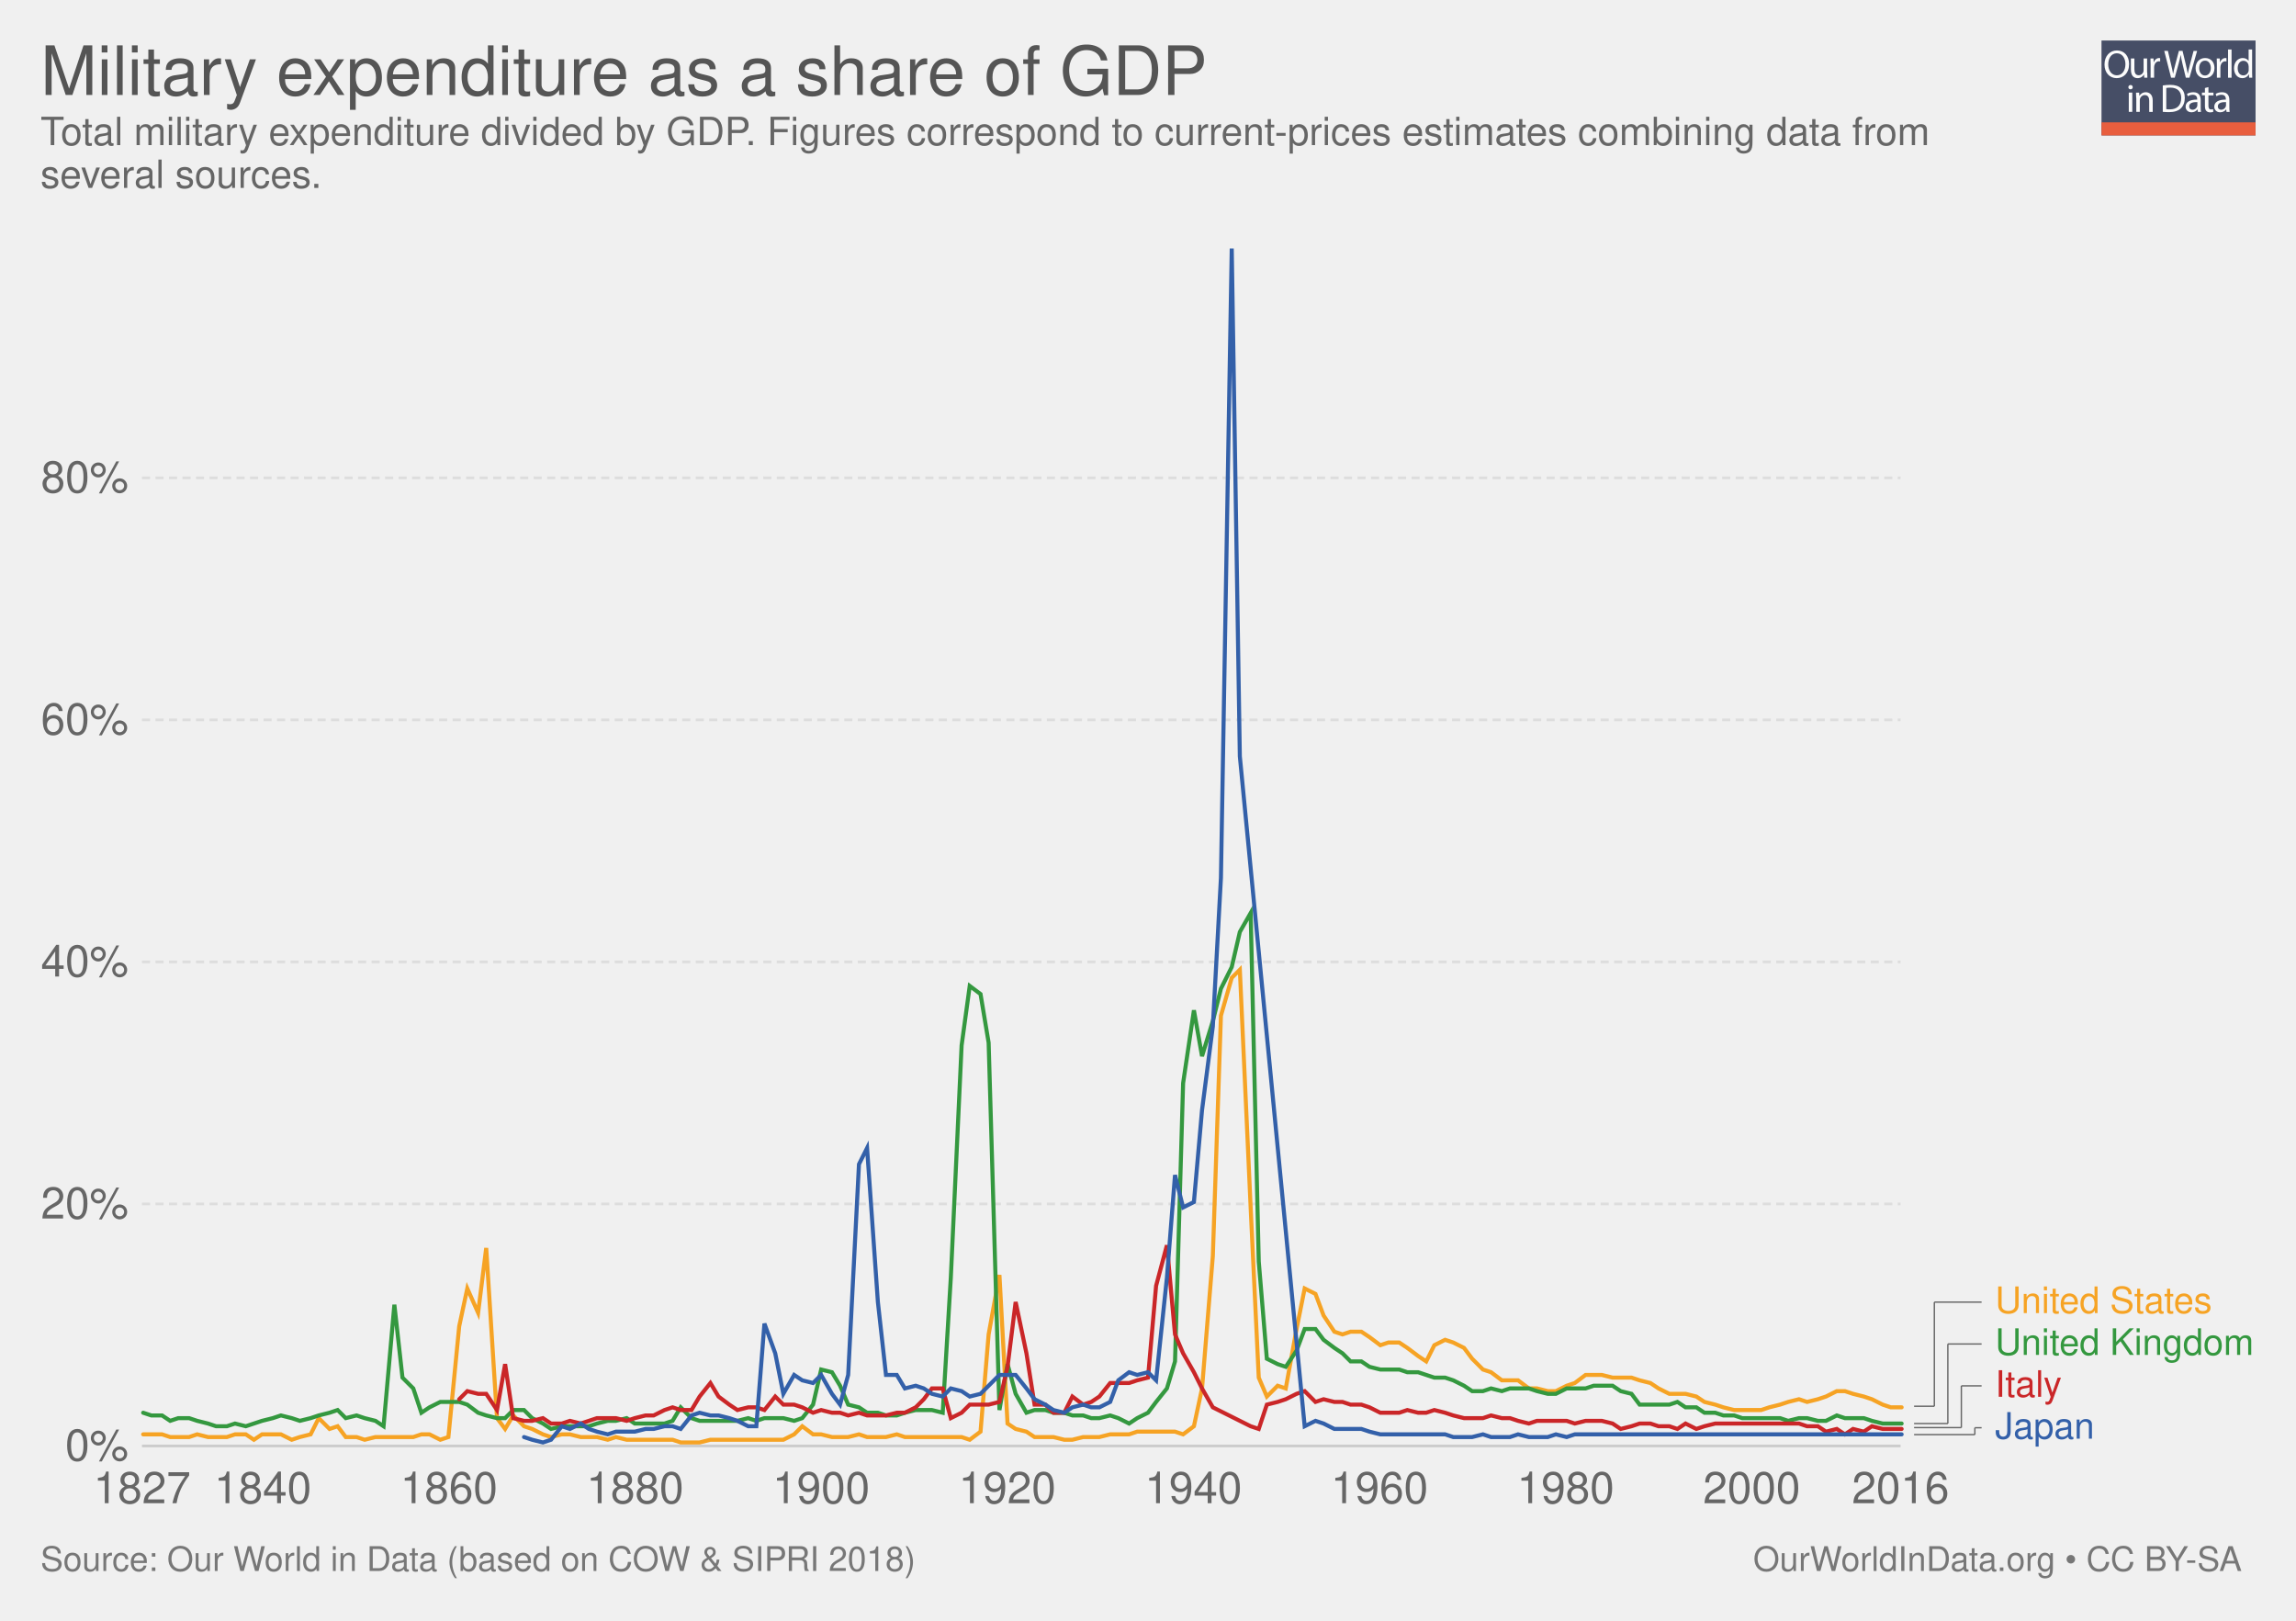
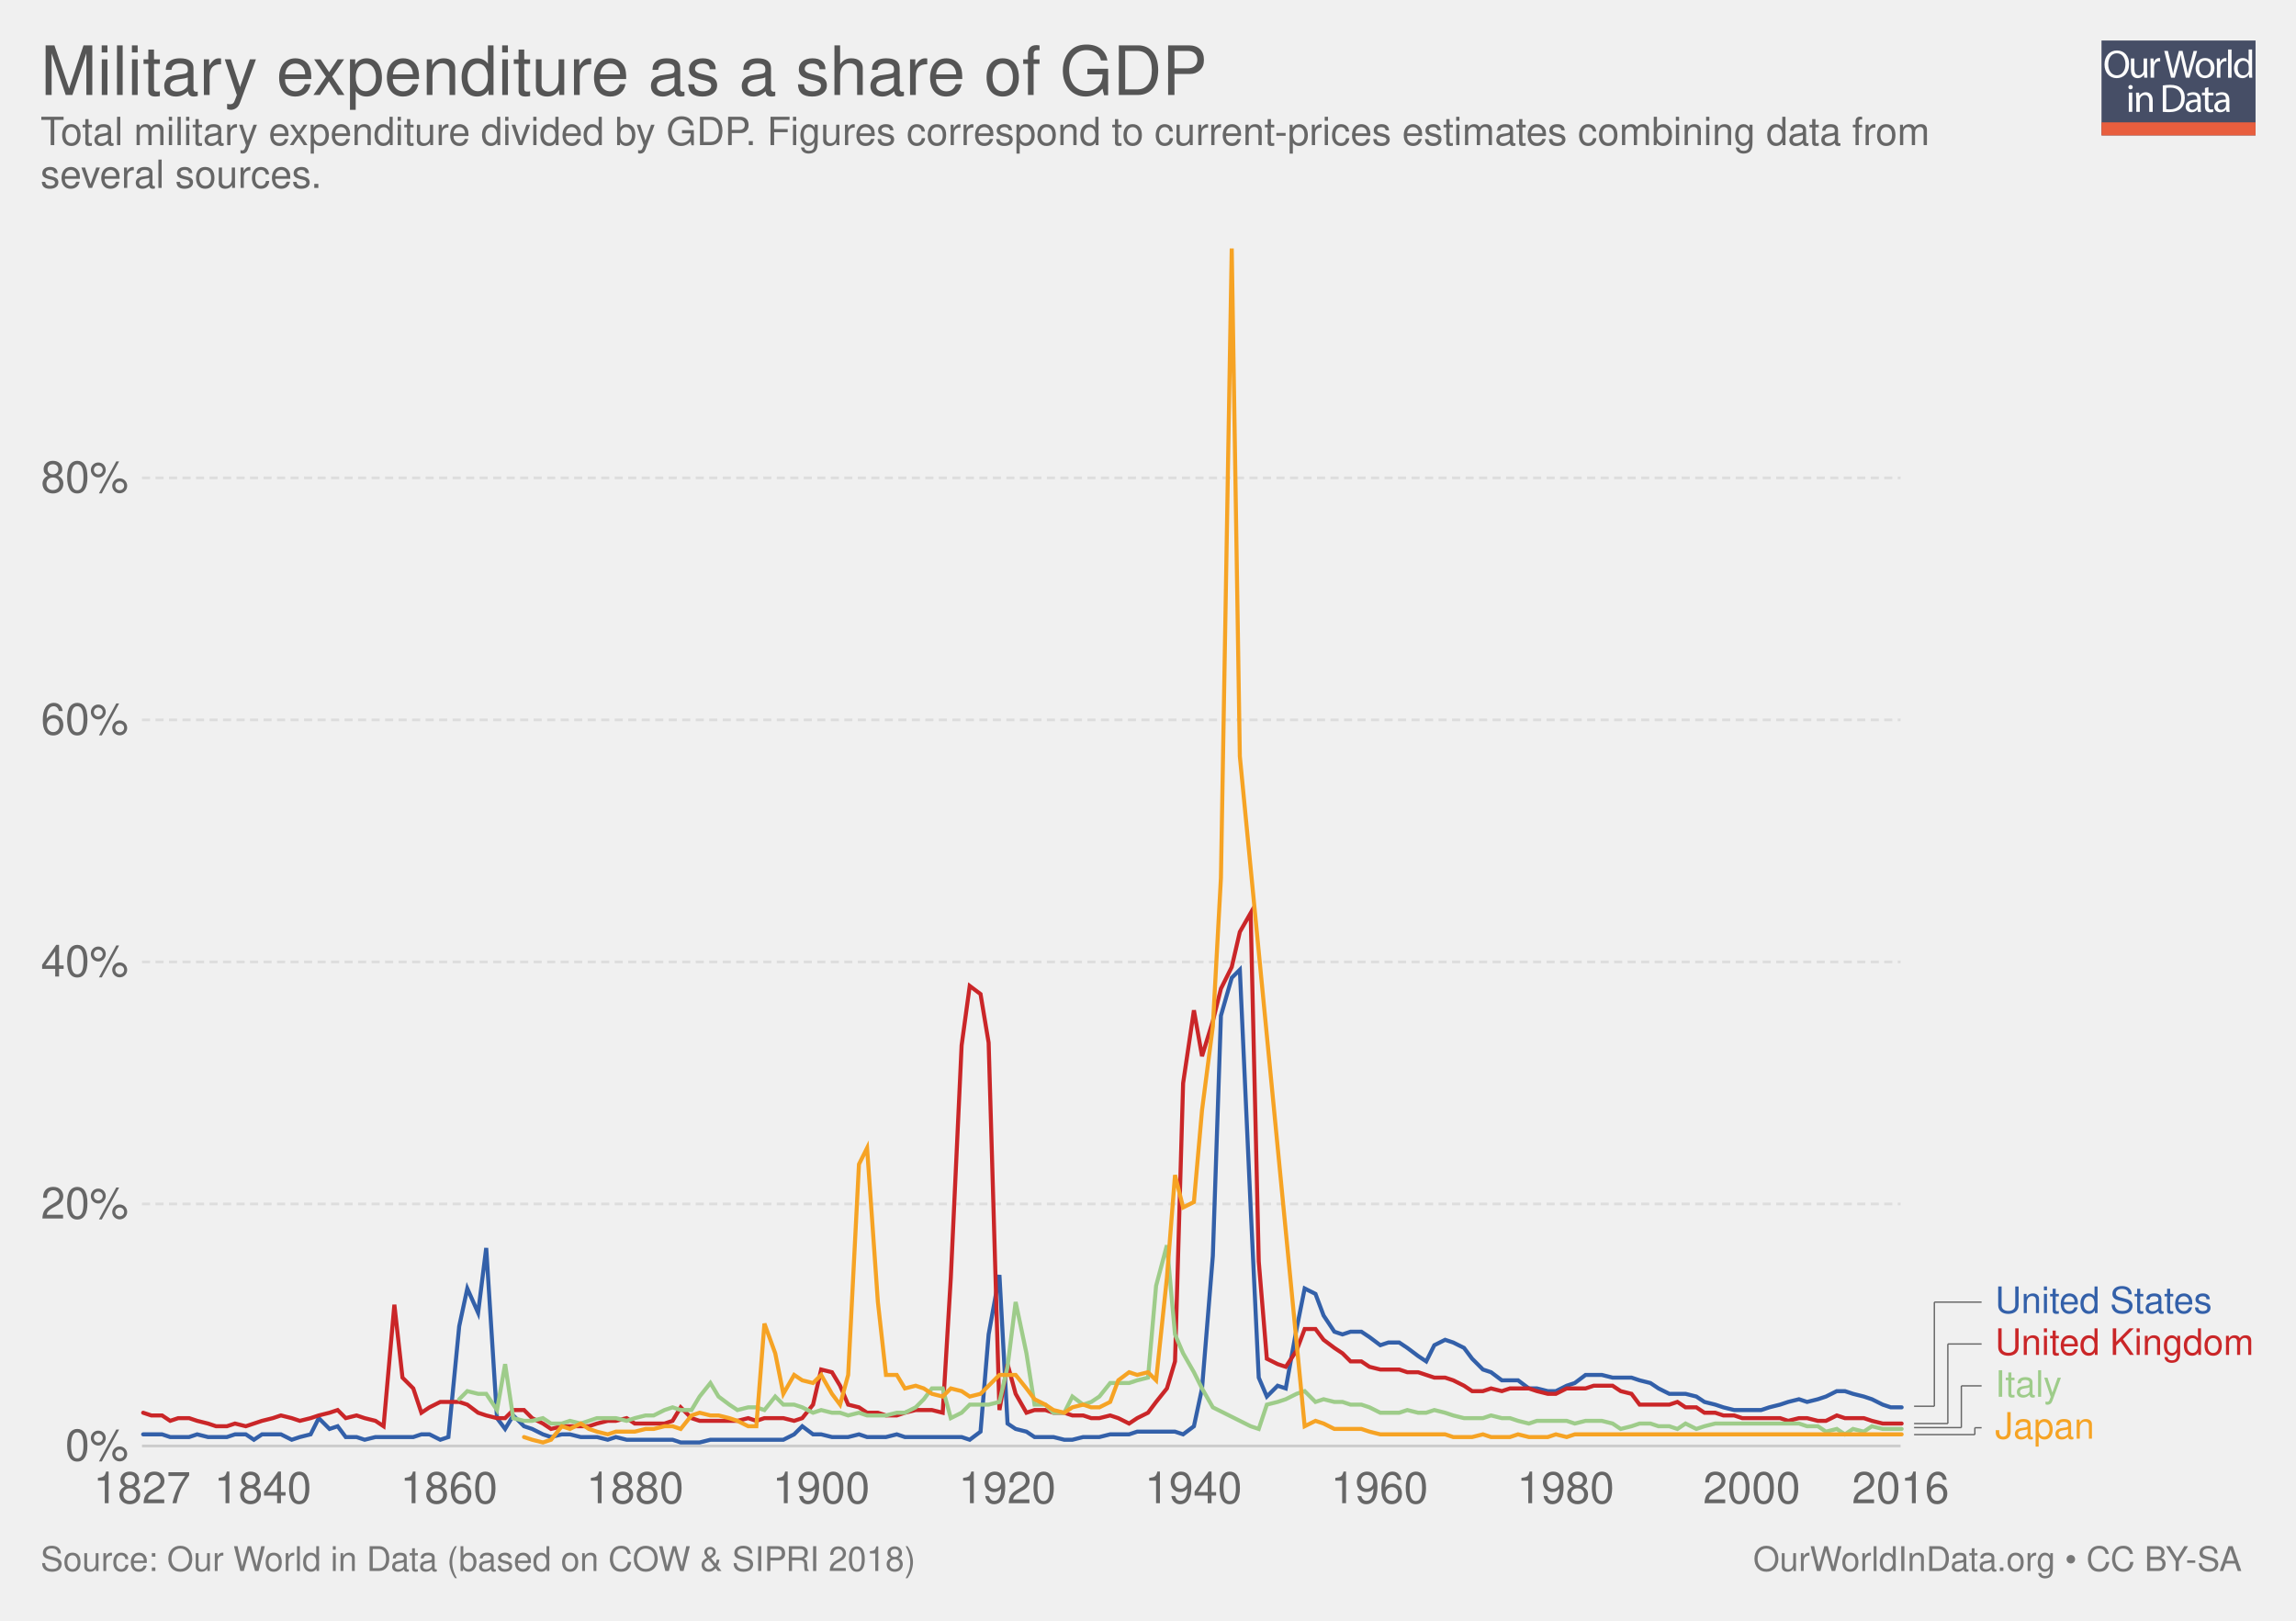
<svg xmlns="http://www.w3.org/2000/svg" xmlns:xlink="http://www.w3.org/1999/xlink" version="1.1" style="font-family: 'Helvetica Neue', Helvetica, Arial, sans-serif; font-size: 18px; background-color: white; text-rendering: optimizeLegibility; -webkit-font-smoothing: antialiased;" width="850" height="600">
  <g class="ChartTab">
    <g class="HeaderView">
      <g opacity="0.8" transform="translate(778, 15) scale(0.27)">
        <a xlink:href="https://ourworldindata.org" target="_blank">
          <g>
            <rect x="0" y="0" fill="#1B2543" width="211.2" height="130.1" />
            <rect x="0" y="112.2" fill="#E63912" width="211.2" height="17.9" />
            <g>
              <rect x="1.2" y="12.3" fill="none" width="210.2" height="99.2" />
              <path fill="#FFFFFF" d="M37.8,32.2c0,12.7-7.7,19.4-17.1,19.4c-9.7,0-16.6-7.5-16.6-18.7c0-11.7,7.3-19.3,17.1-19.3 C31.3,13.7,37.8,21.3,37.8,32.2z M9.2,32.8c0,7.9,4.3,14.9,11.8,14.9c7.5,0,11.8-6.9,11.8-15.3c0-7.3-3.8-14.9-11.8-14.9 C13.1,17.5,9.2,24.8,9.2,32.8z" />
              <path fill="#FFFFFF" d="M62.7,43.8c0,2.7,0.1,5.1,0.2,7.2h-4.3l-0.3-4.3h-0.1c-1.3,2.1-4,4.9-8.8,4.9c-4.2,0-9.1-2.3-9.1-11.6 V24.6h4.8v14.6c0,5,1.5,8.4,5.9,8.4c3.2,0,5.5-2.2,6.3-4.4c0.3-0.7,0.4-1.6,0.4-2.5V24.6h4.8V43.8z" />
              <path fill="#FFFFFF" d="M67.3,32.8c0-3.1-0.1-5.8-0.2-8.2h4.2l0.2,5.2h0.2c1.2-3.5,4.1-5.8,7.3-5.8c0.5,0,0.9,0.1,1.4,0.2v4.5 c-0.5-0.1-1-0.2-1.6-0.2c-3.4,0-5.8,2.6-6.5,6.2c-0.1,0.7-0.2,1.4-0.2,2.2V51h-4.8V32.8z" />
              <path fill="#FFFFFF" d="M95.4,51l-9.4-36.8h5l4.4,18.6c1.1,4.6,2.1,9.2,2.7,12.7h0.1c0.6-3.7,1.8-8,3-12.8l4.9-18.5h5l4.5,18.7 c1,4.4,2,8.7,2.6,12.6h0.1c0.8-4,1.8-8.1,3-12.7l4.9-18.5h4.9L120.6,51h-5L111,31.9c-1.1-4.7-1.9-8.3-2.4-12h-0.1 c-0.7,3.7-1.5,7.3-2.8,12L100.4,51H95.4z" />
              <path fill="#FFFFFF" d="M154.9,37.6c0,9.8-6.8,14-13.2,14c-7.2,0-12.7-5.2-12.7-13.6c0-8.8,5.8-14,13.1-14 C149.8,24,154.9,29.5,154.9,37.6z M133.9,37.9c0,5.8,3.3,10.1,8,10.1c4.6,0,8-4.3,8-10.3c0-4.5-2.2-10.1-7.9-10.1 C136.3,27.6,133.9,32.8,133.9,37.9z" />
              <path fill="#FFFFFF" d="M158.2,32.8c0-3.1-0.1-5.8-0.2-8.2h4.2l0.2,5.2h0.2c1.2-3.5,4.1-5.8,7.3-5.8c0.5,0,0.9,0.1,1.4,0.2v4.5 c-0.5-0.1-1-0.2-1.6-0.2c-3.4,0-5.8,2.6-6.5,6.2c-0.1,0.7-0.2,1.4-0.2,2.2V51h-4.8V32.8z" />
              <path fill="#FFFFFF" d="M173.5,12.3h4.8V51h-4.8V12.3z" />
              <path fill="#FFFFFF" d="M206.5,12.3v31.9c0,2.3,0.1,5,0.2,6.8h-4.3l-0.2-4.6H202c-1.5,2.9-4.7,5.2-9,5.2 c-6.4,0-11.3-5.4-11.3-13.4c-0.1-8.8,5.4-14.2,11.9-14.2c4,0,6.8,1.9,8,4h0.1V12.3H206.5z M201.7,35.4c0-0.6-0.1-1.4-0.2-2 c-0.7-3.1-3.3-5.6-6.9-5.6c-5,0-7.9,4.4-7.9,10.2c0,5.3,2.6,9.8,7.8,9.8c3.2,0,6.2-2.1,7.1-5.7c0.2-0.7,0.2-1.3,0.2-2.1V35.4z" />
              <path fill="#FFFFFF" d="M42.8,64c0.1,1.6-1.1,2.9-3.1,2.9c-1.7,0-2.9-1.3-2.9-2.9c0-1.7,1.3-3,3-3C41.7,61,42.8,62.3,42.8,64z M37.4,97.8V71.4h4.8v26.4H37.4z" />
              <path fill="#FFFFFF" d="M47.5,78.6c0-2.7-0.1-5-0.2-7.1h4.3l0.3,4.4h0.1c1.3-2.5,4.4-5,8.8-5c3.7,0,9.4,2.2,9.4,11.2v15.8h-4.8 V82.6c0-4.3-1.6-7.8-6.1-7.8c-3.2,0-5.6,2.2-6.5,4.9c-0.2,0.6-0.3,1.4-0.3,2.2v15.9h-4.8V78.6z" />
              <path fill="#FFFFFF" d="M84,61.6c2.9-0.4,6.3-0.8,10.1-0.8c6.8,0,11.7,1.6,14.9,4.6c3.3,3,5.2,7.3,5.2,13.2c0,6-1.9,10.9-5.3,14.3 c-3.4,3.4-9.1,5.3-16.3,5.3c-3.4,0-6.2-0.2-8.6-0.4V61.6z M88.8,94.1c1.2,0.2,3,0.3,4.8,0.3c10.2,0,15.7-5.7,15.7-15.6 c0.1-8.7-4.9-14.2-14.9-14.2c-2.5,0-4.3,0.2-5.6,0.5V94.1z" />
              <path fill="#FFFFFF" d="M132.1,97.8l-0.4-3.3h-0.2c-1.5,2.1-4.3,3.9-8.1,3.9c-5.4,0-8.1-3.8-8.1-7.6c0-6.4,5.7-9.9,15.9-9.8v-0.5 c0-2.2-0.6-6.1-6-6.1c-2.5,0-5,0.8-6.9,2l-1.1-3.2c2.2-1.4,5.4-2.3,8.7-2.3c8.1,0,10.1,5.5,10.1,10.8v9.9c0,2.3,0.1,4.5,0.4,6.3 H132.1z M131.4,84.4c-5.3-0.1-11.2,0.8-11.2,5.9c0,3.1,2.1,4.6,4.5,4.6c3.4,0,5.6-2.2,6.4-4.4c0.2-0.5,0.3-1,0.3-1.5V84.4z" />
              <path fill="#FFFFFF" d="M146.6,63.9v7.6h6.9v3.7h-6.9v14.2c0,3.3,0.9,5.1,3.6,5.1c1.3,0,2.2-0.2,2.8-0.3l0.2,3.6 c-0.9,0.4-2.4,0.7-4.3,0.7c-2.2,0-4-0.7-5.2-2c-1.4-1.4-1.9-3.8-1.9-6.9V75.1h-4.1v-3.7h4.1v-6.3L146.6,63.9z" />
              <path fill="#FFFFFF" d="M171.4,97.8l-0.4-3.3h-0.2c-1.5,2.1-4.3,3.9-8.1,3.9c-5.4,0-8.1-3.8-8.1-7.6c0-6.4,5.7-9.9,15.9-9.8v-0.5 c0-2.2-0.6-6.1-6-6.1c-2.5,0-5,0.8-6.9,2l-1.1-3.2c2.2-1.4,5.4-2.3,8.7-2.3c8.1,0,10.1,5.5,10.1,10.8v9.9c0,2.3,0.1,4.5,0.4,6.3 H171.4z M170.7,84.4c-5.3-0.1-11.2,0.8-11.2,5.9c0,3.1,2.1,4.6,4.5,4.6c3.4,0,5.6-2.2,6.4-4.4c0.2-0.5,0.3-1,0.3-1.5V84.4z" />
            </g>
          </g>
        </a>
      </g>
      <a href="https://ourworldindata.org/grapher/military-expenditure-as-a-share-of-gdp" target="_blank">
        <text font-size="25.20" x="15.0" y="35.2" fill="#555">
          <tspan x="15" y="35.16">Military expenditure as a share of GDP</tspan>
        </text>
      </a>
      <text font-size="14.40" x="15.0" y="53.7" fill="#666">
        <tspan x="15" y="53.72">Total military expenditure divided by GDP. Figures correspond to current-prices estimates combining data from</tspan>
        <tspan x="15" y="69.56">several sources.</tspan>
      </text>
    </g>
    <g class="LineChart">
      <defs>
        <clipPath id="boundsClip-1">
          <rect x="42.562" y="0" width="830" height="928.8" />
        </clipPath>
      </defs>
      <g class="AxisBoxView">
        <g class="HorizontalAxis">
          <text x="52.6" y="556.5" fill="#666" text-anchor="middle" font-size="16.2">1827</text>
          <text x="97.3" y="556.5" fill="#666" text-anchor="middle" font-size="16.2">1840</text>
          <text x="166.2" y="556.5" fill="#666" text-anchor="middle" font-size="16.2">1860</text>
          <text x="235.1" y="556.5" fill="#666" text-anchor="middle" font-size="16.2">1880</text>
          <text x="304" y="556.5" fill="#666" text-anchor="middle" font-size="16.2">1900</text>
          <text x="372.9" y="556.5" fill="#666" text-anchor="middle" font-size="16.2">1920</text>
          <text x="441.8" y="556.5" fill="#666" text-anchor="middle" font-size="16.2">1940</text>
          <text x="510.7" y="556.5" fill="#666" text-anchor="middle" font-size="16.2">1960</text>
          <text x="579.6" y="556.5" fill="#666" text-anchor="middle" font-size="16.2">1980</text>
          <text x="648.5" y="556.5" fill="#666" text-anchor="middle" font-size="16.2">2000</text>
          <text x="703.6" y="556.5" fill="#666" text-anchor="middle" font-size="16.2">2016</text>
        </g>
        <g class="VerticalAxis">
          <text x="47.56" y="535.3" fill="#666" dominant-baseline="middle" text-anchor="end" font-size="16.2">0%</text>
          <text x="47.56" y="445.7" fill="#666" dominant-baseline="middle" text-anchor="end" font-size="16.2">20%</text>
          <text x="47.56" y="356.1" fill="#666" dominant-baseline="middle" text-anchor="end" font-size="16.2">40%</text>
          <text x="47.56" y="266.5" fill="#666" dominant-baseline="middle" text-anchor="end" font-size="16.2">60%</text>
          <text x="47.56" y="176.9" fill="#666" dominant-baseline="middle" text-anchor="end" font-size="16.2">80%</text>
        </g>
        <g class="AxisGridLines">
          <line x1="52.56" y1="535.3" x2="703.61" y2="535.3" stroke="#ccc" />
          <line x1="52.56" y1="445.7" x2="703.61" y2="445.7" stroke="#ddd" stroke-dasharray="3,2" />
          <line x1="52.56" y1="356.1" x2="703.61" y2="356.1" stroke="#ddd" stroke-dasharray="3,2" />
          <line x1="52.56" y1="266.5" x2="703.61" y2="266.5" stroke="#ddd" stroke-dasharray="3,2" />
          <line x1="52.56" y1="176.9" x2="703.61" y2="176.9" stroke="#ddd" stroke-dasharray="3,2" />
        </g>
      </g>
      <g clip-path="url(#boundsClip-1)">
        <g class="HeightedLegend clickable">
          <g class="legendMark">
            <g class="indicator">
              <line x1="708.61" y1="531.1" x2="731.11" y2="531.1" stroke="#666" stroke-width="0.5" />
              <line x1="731.11" y1="531.1" x2="731.11" y2="528.55" stroke="#666" stroke-width="0.5" />
              <line x1="731.11" y1="528.55" x2="733.61" y2="528.55" stroke="#666" stroke-width="0.5" />
            </g>
            <rect x="703.61" y="521.8" width="71.99" height="13.5" fill="#fff" opacity="0" />
-             <text font-size="13.50" x="738.6" y="532.6" fill="#3360a9">
+             <text font-size="13.50" x="738.6" y="532.6" fill="#f6a324">
              <tspan x="738.61" y="532.6">Japan</tspan>
            </text>
          </g>
          <g class="legendMark">
            <g class="indicator">
              <line x1="708.61" y1="528.5" x2="726.11" y2="528.5" stroke="#666" stroke-width="0.5" />
              <line x1="726.11" y1="528.5" x2="726.11" y2="513.05" stroke="#666" stroke-width="0.5" />
              <line x1="726.11" y1="513.05" x2="733.61" y2="513.05" stroke="#666" stroke-width="0.5" />
            </g>
            <rect x="703.61" y="506.3" width="59.84" height="13.5" fill="#fff" opacity="0" />
-             <text font-size="13.50" x="738.6" y="517.1" fill="#ca2628">
+             <text font-size="13.50" x="738.6" y="517.1" fill="#9ecc8a">
              <tspan x="738.61" y="517.1">Italy</tspan>
            </text>
          </g>
          <g class="legendMark">
            <g class="indicator">
              <line x1="708.61" y1="527" x2="721.11" y2="527" stroke="#666" stroke-width="0.5" />
              <line x1="721.11" y1="527" x2="721.11" y2="497.55" stroke="#666" stroke-width="0.5" />
              <line x1="721.11" y1="497.55" x2="733.61" y2="497.55" stroke="#666" stroke-width="0.5" />
            </g>
            <rect x="703.61" y="490.8" width="131.39" height="13.5" fill="#fff" opacity="0" />
-             <text font-size="13.50" x="738.6" y="501.6" fill="#34983f">
+             <text font-size="13.50" x="738.6" y="501.6" fill="#ca2628">
              <tspan x="738.61" y="501.6">United Kingdom</tspan>
            </text>
          </g>
          <g class="legendMark">
            <g class="indicator">
              <line x1="708.61" y1="520.6" x2="716.11" y2="520.6" stroke="#666" stroke-width="0.5" />
              <line x1="716.11" y1="520.6" x2="716.11" y2="482.05" stroke="#666" stroke-width="0.5" />
              <line x1="716.11" y1="482.05" x2="733.61" y2="482.05" stroke="#666" stroke-width="0.5" />
            </g>
            <rect x="703.61" y="475.3" width="116.405" height="13.5" fill="#fff" opacity="0" />
-             <text font-size="13.50" x="738.6" y="486.1" fill="#f6a324">
+             <text font-size="13.50" x="738.6" y="486.1" fill="#3360a9">
              <tspan x="738.61" y="486.1">United States</tspan>
            </text>
          </g>
        </g>
        <g class="Lines">
          <rect x="53" y="92" width="651" height="443" fill="rgba(255,255,255,0)" opacity="0" />
          <g class="key-United-States_0">
-             <path stroke="#f6a324" stroke-linecap="round" d="M53 531L56 531L60 531L63 532L66 532L70 532L73 531L77 532L80 532L84 532L87 531L91 531L94 533L97 531L101 531L104 531L108 533L111 532L115 531L118 525L122 529L125 528L128 532L132 532L135 533L139 532L142 532L146 532L149 532L153 532L156 531L159 531L163 533L166 532L170 491L173 477L177 486L180 462L184 525L187 529L190 524L194 528L197 529L201 531L204 532L208 531L211 531L215 532L218 532L221 532L225 533L228 532L232 533L235 533L239 533L242 533L246 533L249 533L252 534L256 534L259 534L263 533L266 533L270 533L273 533L277 533L280 533L283 533L287 533L290 533L294 531L297 528L301 531L304 531L308 532L311 532L314 532L318 531L321 532L325 532L328 532L332 531L335 532L339 532L342 532L345 532L349 532L352 532L356 532L359 533L363 530L366 494L370 472L373 527L376 529L380 530L383 532L387 532L390 532L394 533L397 533L401 532L404 532L407 532L411 531L414 531L418 531L421 530L425 530L428 530L432 530L435 530L438 531L442 528L445 514L449 465L452 376L456 362L459 359L463 447L466 510L469 517L473 513L476 514L480 492L483 477L487 479L490 487L494 493L497 494L500 493L504 493L507 495L511 498L514 497L518 497L521 499L525 502L528 504L531 498L535 496L538 497L542 499L545 503L549 507L552 508L556 511L559 511L562 511L566 514L569 514L573 515L576 515L580 513L583 512L587 509L590 509L593 509L597 510L600 510L604 510L607 511L611 512L614 514L618 516L621 516L624 516L628 517L631 519L635 520L638 521L642 522L645 522L649 522L652 522L655 521L659 520L662 519L666 518L669 519L673 518L676 517L680 515L683 515L686 516L690 517L693 518L697 520L700 521L704 521" fill="none" stroke-width="1.5" />
+             <path stroke="#3360a9" stroke-linecap="round" d="M53 531L56 531L60 531L63 532L66 532L70 532L73 531L77 532L80 532L84 532L87 531L91 531L94 533L97 531L101 531L104 531L108 533L111 532L115 531L118 525L122 529L125 528L128 532L132 532L135 533L139 532L142 532L146 532L149 532L153 532L156 531L159 531L163 533L166 532L170 491L173 477L177 486L180 462L184 525L187 529L190 524L194 528L197 529L201 531L204 532L208 531L211 531L215 532L218 532L221 532L225 533L228 532L232 533L235 533L239 533L242 533L246 533L249 533L252 534L256 534L259 534L263 533L266 533L270 533L273 533L277 533L280 533L283 533L287 533L290 533L294 531L297 528L301 531L304 531L308 532L311 532L314 532L318 531L321 532L325 532L328 532L332 531L335 532L339 532L342 532L345 532L349 532L352 532L356 532L359 533L363 530L366 494L370 472L373 527L376 529L380 530L383 532L387 532L390 532L394 533L397 533L401 532L404 532L407 532L411 531L414 531L418 531L421 530L425 530L428 530L432 530L435 530L438 531L442 528L445 514L449 465L452 376L456 362L459 359L463 447L466 510L469 517L473 513L476 514L480 492L483 477L487 479L490 487L494 493L497 494L500 493L504 493L507 495L511 498L514 497L518 497L521 499L525 502L528 504L531 498L535 496L538 497L542 499L545 503L549 507L552 508L556 511L559 511L562 511L566 514L569 514L573 515L576 515L580 513L583 512L587 509L590 509L593 509L597 510L600 510L604 510L607 511L611 512L614 514L618 516L621 516L624 516L628 517L631 519L635 520L638 521L642 522L645 522L649 522L652 522L655 521L659 520L662 519L666 518L669 519L673 518L676 517L680 515L683 515L686 516L690 517L693 518L697 520L700 521L704 521" fill="none" stroke-width="1.5" />
          </g>
          <g class="key-United-Kingdom_0">
-             <path stroke="#34983f" stroke-linecap="round" d="M53 523L56 524L60 524L63 526L66 525L70 525L73 526L77 527L80 528L84 528L87 527L91 528L94 527L97 526L101 525L104 524L108 525L111 526L115 525L118 524L122 523L125 522L128 525L132 524L135 525L139 526L142 528L146 483L149 510L153 514L156 523L159 521L163 519L166 519L170 519L173 520L177 523L180 524L184 525L187 525L190 522L194 522L197 525L201 527L204 529L208 528L211 528L215 528L218 528L221 527L225 526L228 526L232 525L235 527L239 527L242 527L246 527L249 526L252 521L256 525L259 526L263 526L266 526L270 526L273 526L277 525L280 526L283 525L287 525L290 525L294 526L297 525L301 520L304 507L308 508L311 513L314 520L318 521L321 523L325 523L328 524L332 524L335 523L339 522L342 522L345 522L349 523L352 473L356 387L359 365L363 368L366 386L370 522L373 505L376 516L380 523L383 522L387 522L390 523L394 523L397 524L401 524L404 525L407 525L411 524L414 525L418 527L421 525L425 523L428 519L432 514L435 504L438 401L442 374L445 391L449 378L452 366L456 358L459 345L463 338L466 467L469 503L473 505L476 506L480 500L483 492L487 492L490 496L494 499L497 501L500 504L504 504L507 506L511 507L514 507L518 507L521 508L525 508L528 509L531 510L535 510L538 511L542 513L545 515L549 515L552 514L556 515L559 514L562 514L566 514L569 515L573 516L576 516L580 514L583 514L587 514L590 513L593 513L597 513L600 515L604 516L607 520L611 520L614 520L618 520L621 519L624 521L628 521L631 523L635 523L638 524L642 524L645 525L649 525L652 525L655 525L659 525L662 526L666 525L669 525L673 526L676 526L680 524L683 525L686 525L690 525L693 526L697 527L700 527L704 527" fill="none" stroke-width="1.5" />
+             <path stroke="#ca2628" stroke-linecap="round" d="M53 523L56 524L60 524L63 526L66 525L70 525L73 526L77 527L80 528L84 528L87 527L91 528L94 527L97 526L101 525L104 524L108 525L111 526L115 525L118 524L122 523L125 522L128 525L132 524L135 525L139 526L142 528L146 483L149 510L153 514L156 523L159 521L163 519L166 519L170 519L173 520L177 523L180 524L184 525L187 525L190 522L194 522L197 525L201 527L204 529L208 528L211 528L215 528L218 528L221 527L225 526L228 526L232 525L235 527L239 527L242 527L246 527L249 526L252 521L256 525L259 526L263 526L266 526L270 526L273 526L277 525L280 526L283 525L287 525L290 525L294 526L297 525L301 520L304 507L308 508L311 513L314 520L318 521L321 523L325 523L328 524L332 524L335 523L339 522L342 522L345 522L349 523L352 473L356 387L359 365L363 368L366 386L370 522L373 505L376 516L380 523L383 522L387 522L390 523L394 523L397 524L401 524L404 525L407 525L411 524L414 525L418 527L421 525L425 523L428 519L432 514L435 504L438 401L442 374L445 391L449 378L452 366L456 358L459 345L463 338L466 467L469 503L473 505L476 506L480 500L483 492L487 492L490 496L494 499L497 501L500 504L504 504L507 506L511 507L514 507L518 507L521 508L525 508L528 509L531 510L535 510L538 511L542 513L545 515L549 515L552 514L556 515L559 514L562 514L566 514L569 515L573 516L576 516L580 514L583 514L587 514L590 513L593 513L597 513L600 515L604 516L607 520L611 520L614 520L618 520L621 519L624 521L628 521L631 523L635 523L638 524L642 524L645 525L649 525L652 525L655 525L659 525L662 526L666 525L669 525L673 526L676 526L680 524L683 525L686 525L690 525L693 526L697 527L700 527L704 527" fill="none" stroke-width="1.5" />
          </g>
          <g class="key-Italy_0">
-             <path stroke="#ca2628" stroke-linecap="round" d="M170 518L173 515L177 516L180 516L184 522L187 505L190 525L194 526L197 526L201 525L204 527L208 527L211 526L215 527L218 526L221 525L225 525L228 525L232 526L235 525L239 524L242 524L246 522L249 521L252 522L256 522L259 517L263 512L266 517L270 520L273 522L277 521L280 521L283 522L287 517L290 520L294 520L297 521L301 523L304 522L308 523L311 523L314 524L318 523L321 524L325 524L328 524L332 523L335 523L339 521L342 518L345 514L349 514L352 525L356 523L359 520L363 520L366 520L370 519L373 506L376 482L380 501L383 520L387 520L390 523L394 523L397 517L401 520L404 519L407 517L411 512L414 512L418 512L421 511L425 510L428 476L432 461L435 494L438 501L442 508L445 514L449 521L463 528L466 529L469 520L473 519L476 518L480 516L483 515L487 519L490 518L494 519L497 519L500 520L504 520L507 521L511 523L514 523L518 523L521 522L525 523L528 523L531 522L535 523L538 524L542 525L545 525L549 525L552 524L556 525L559 525L562 526L566 527L569 526L573 526L576 526L580 526L583 527L587 526L590 526L593 526L597 527L600 529L604 528L607 527L611 527L614 528L618 528L621 529L624 527L628 529L631 528L635 527L638 527L642 527L645 527L649 527L652 527L655 527L659 527L662 527L666 527L669 528L673 528L676 530L680 529L683 531L686 529L690 530L693 528L697 529L700 529L704 529" fill="none" stroke-width="1.5" />
+             <path stroke="#9ecc8a" stroke-linecap="round" d="M170 518L173 515L177 516L180 516L184 522L187 505L190 525L194 526L197 526L201 525L204 527L208 527L211 526L215 527L218 526L221 525L225 525L228 525L232 526L235 525L239 524L242 524L246 522L249 521L252 522L256 522L259 517L263 512L266 517L270 520L273 522L277 521L280 521L283 522L287 517L290 520L294 520L297 521L301 523L304 522L308 523L311 523L314 524L318 523L321 524L325 524L328 524L332 523L335 523L339 521L342 518L345 514L349 514L352 525L356 523L359 520L363 520L366 520L370 519L373 506L376 482L380 501L383 520L387 520L390 523L394 523L397 517L401 520L404 519L407 517L411 512L414 512L418 512L421 511L425 510L428 476L432 461L435 494L438 501L442 508L445 514L449 521L463 528L466 529L469 520L473 519L476 518L480 516L483 515L487 519L490 518L494 519L497 519L500 520L504 520L507 521L511 523L514 523L518 523L521 522L525 523L528 523L531 522L535 523L538 524L542 525L545 525L549 525L552 524L556 525L559 525L562 526L566 527L569 526L573 526L576 526L580 526L583 527L587 526L590 526L593 526L597 527L600 529L604 528L607 527L611 527L614 528L618 528L621 529L624 527L628 529L631 528L635 527L638 527L642 527L645 527L649 527L652 527L655 527L659 527L662 527L666 527L669 528L673 528L676 530L680 529L683 531L686 529L690 530L693 528L697 529L700 529L704 529" fill="none" stroke-width="1.5" />
          </g>
          <g class="key-Japan_0">
-             <path stroke="#3360a9" stroke-linecap="round" d="M194 532L197 533L201 534L204 533L208 528L211 529L215 527L218 529L221 530L225 531L228 530L232 530L235 530L239 529L242 529L246 528L249 528L252 529L256 524L259 523L263 524L266 524L270 525L273 526L277 528L280 528L283 490L287 501L290 516L294 509L297 511L301 512L304 509L308 516L311 520L314 509L318 431L321 425L325 482L328 509L332 509L335 514L339 513L342 514L345 516L349 517L352 514L356 515L359 517L363 516L366 513L370 509L373 509L376 509L380 514L383 518L387 520L390 522L394 523L397 521L401 520L404 521L407 521L411 519L414 511L418 508L421 509L425 508L428 511L432 473L435 435L438 447L442 445L445 411L449 380L452 325L456 92L459 280L483 528L487 526L490 527L494 529L497 529L500 529L504 529L507 530L511 531L514 531L518 531L521 531L525 531L528 531L531 531L535 531L538 532L542 532L545 532L549 531L552 532L556 532L559 532L562 531L566 532L569 532L573 532L576 531L580 532L583 531L587 531L590 531L593 531L597 531L600 531L604 531L607 531L611 531L614 531L618 531L621 531L624 531L628 531L631 531L635 531L638 531L642 531L645 531L649 531L652 531L655 531L659 531L662 531L666 531L669 531L673 531L676 531L680 531L683 531L686 531L690 531L693 531L697 531L700 531L704 531" fill="none" stroke-width="1.5" />
+             <path stroke="#f6a324" stroke-linecap="round" d="M194 532L197 533L201 534L204 533L208 528L211 529L215 527L218 529L221 530L225 531L228 530L232 530L235 530L239 529L242 529L246 528L249 528L252 529L256 524L259 523L263 524L266 524L270 525L273 526L277 528L280 528L283 490L287 501L290 516L294 509L297 511L301 512L304 509L308 516L311 520L314 509L318 431L321 425L325 482L328 509L332 509L335 514L339 513L342 514L345 516L349 517L352 514L356 515L359 517L363 516L366 513L370 509L373 509L376 509L380 514L383 518L387 520L390 522L394 523L397 521L401 520L404 521L407 521L411 519L414 511L418 508L421 509L425 508L428 511L432 473L435 435L438 447L442 445L445 411L449 380L452 325L456 92L459 280L483 528L487 526L490 527L494 529L497 529L500 529L504 529L507 530L511 531L514 531L518 531L521 531L525 531L528 531L531 531L535 531L538 532L542 532L545 532L549 531L552 532L556 532L559 532L562 531L566 532L569 532L573 532L576 531L580 532L583 531L587 531L590 531L593 531L597 531L600 531L604 531L607 531L611 531L614 531L618 531L621 531L624 531L628 531L631 531L635 531L638 531L642 531L645 531L649 531L652 531L655 531L659 531L662 531L666 531L669 531L673 531L676 531L680 531L683 531L686 531L690 531L693 531L697 531L700 531L704 531" fill="none" stroke-width="1.5" />
          </g>
        </g>
      </g>
    </g>
    <g style="fill: #777;" class="SourcesFooter">
      <g style="fill: #777;" class="clickable">
        <text font-size="12.60" x="15.0" y="581.6">
          <tspan x="15" y="581.58">Source: Our World in Data (based on COW &amp; SIPRI 2018)</tspan>
        </text>
      </g>
      <text font-size="12.60" x="649.0" y="581.6">
        <tspan x="649.024" y="581.58">
          <a target="_blank" style="fill: #777;" href="https://ourworldindata.org">OurWorldInData.org</a> • <a style="fill: #777;" href="http://creativecommons.org/licenses/by-sa/4.0/deed.en_US" target="_blank">CC BY-SA</a>
        </tspan>
      </text>
    </g>
  </g>
</svg>
